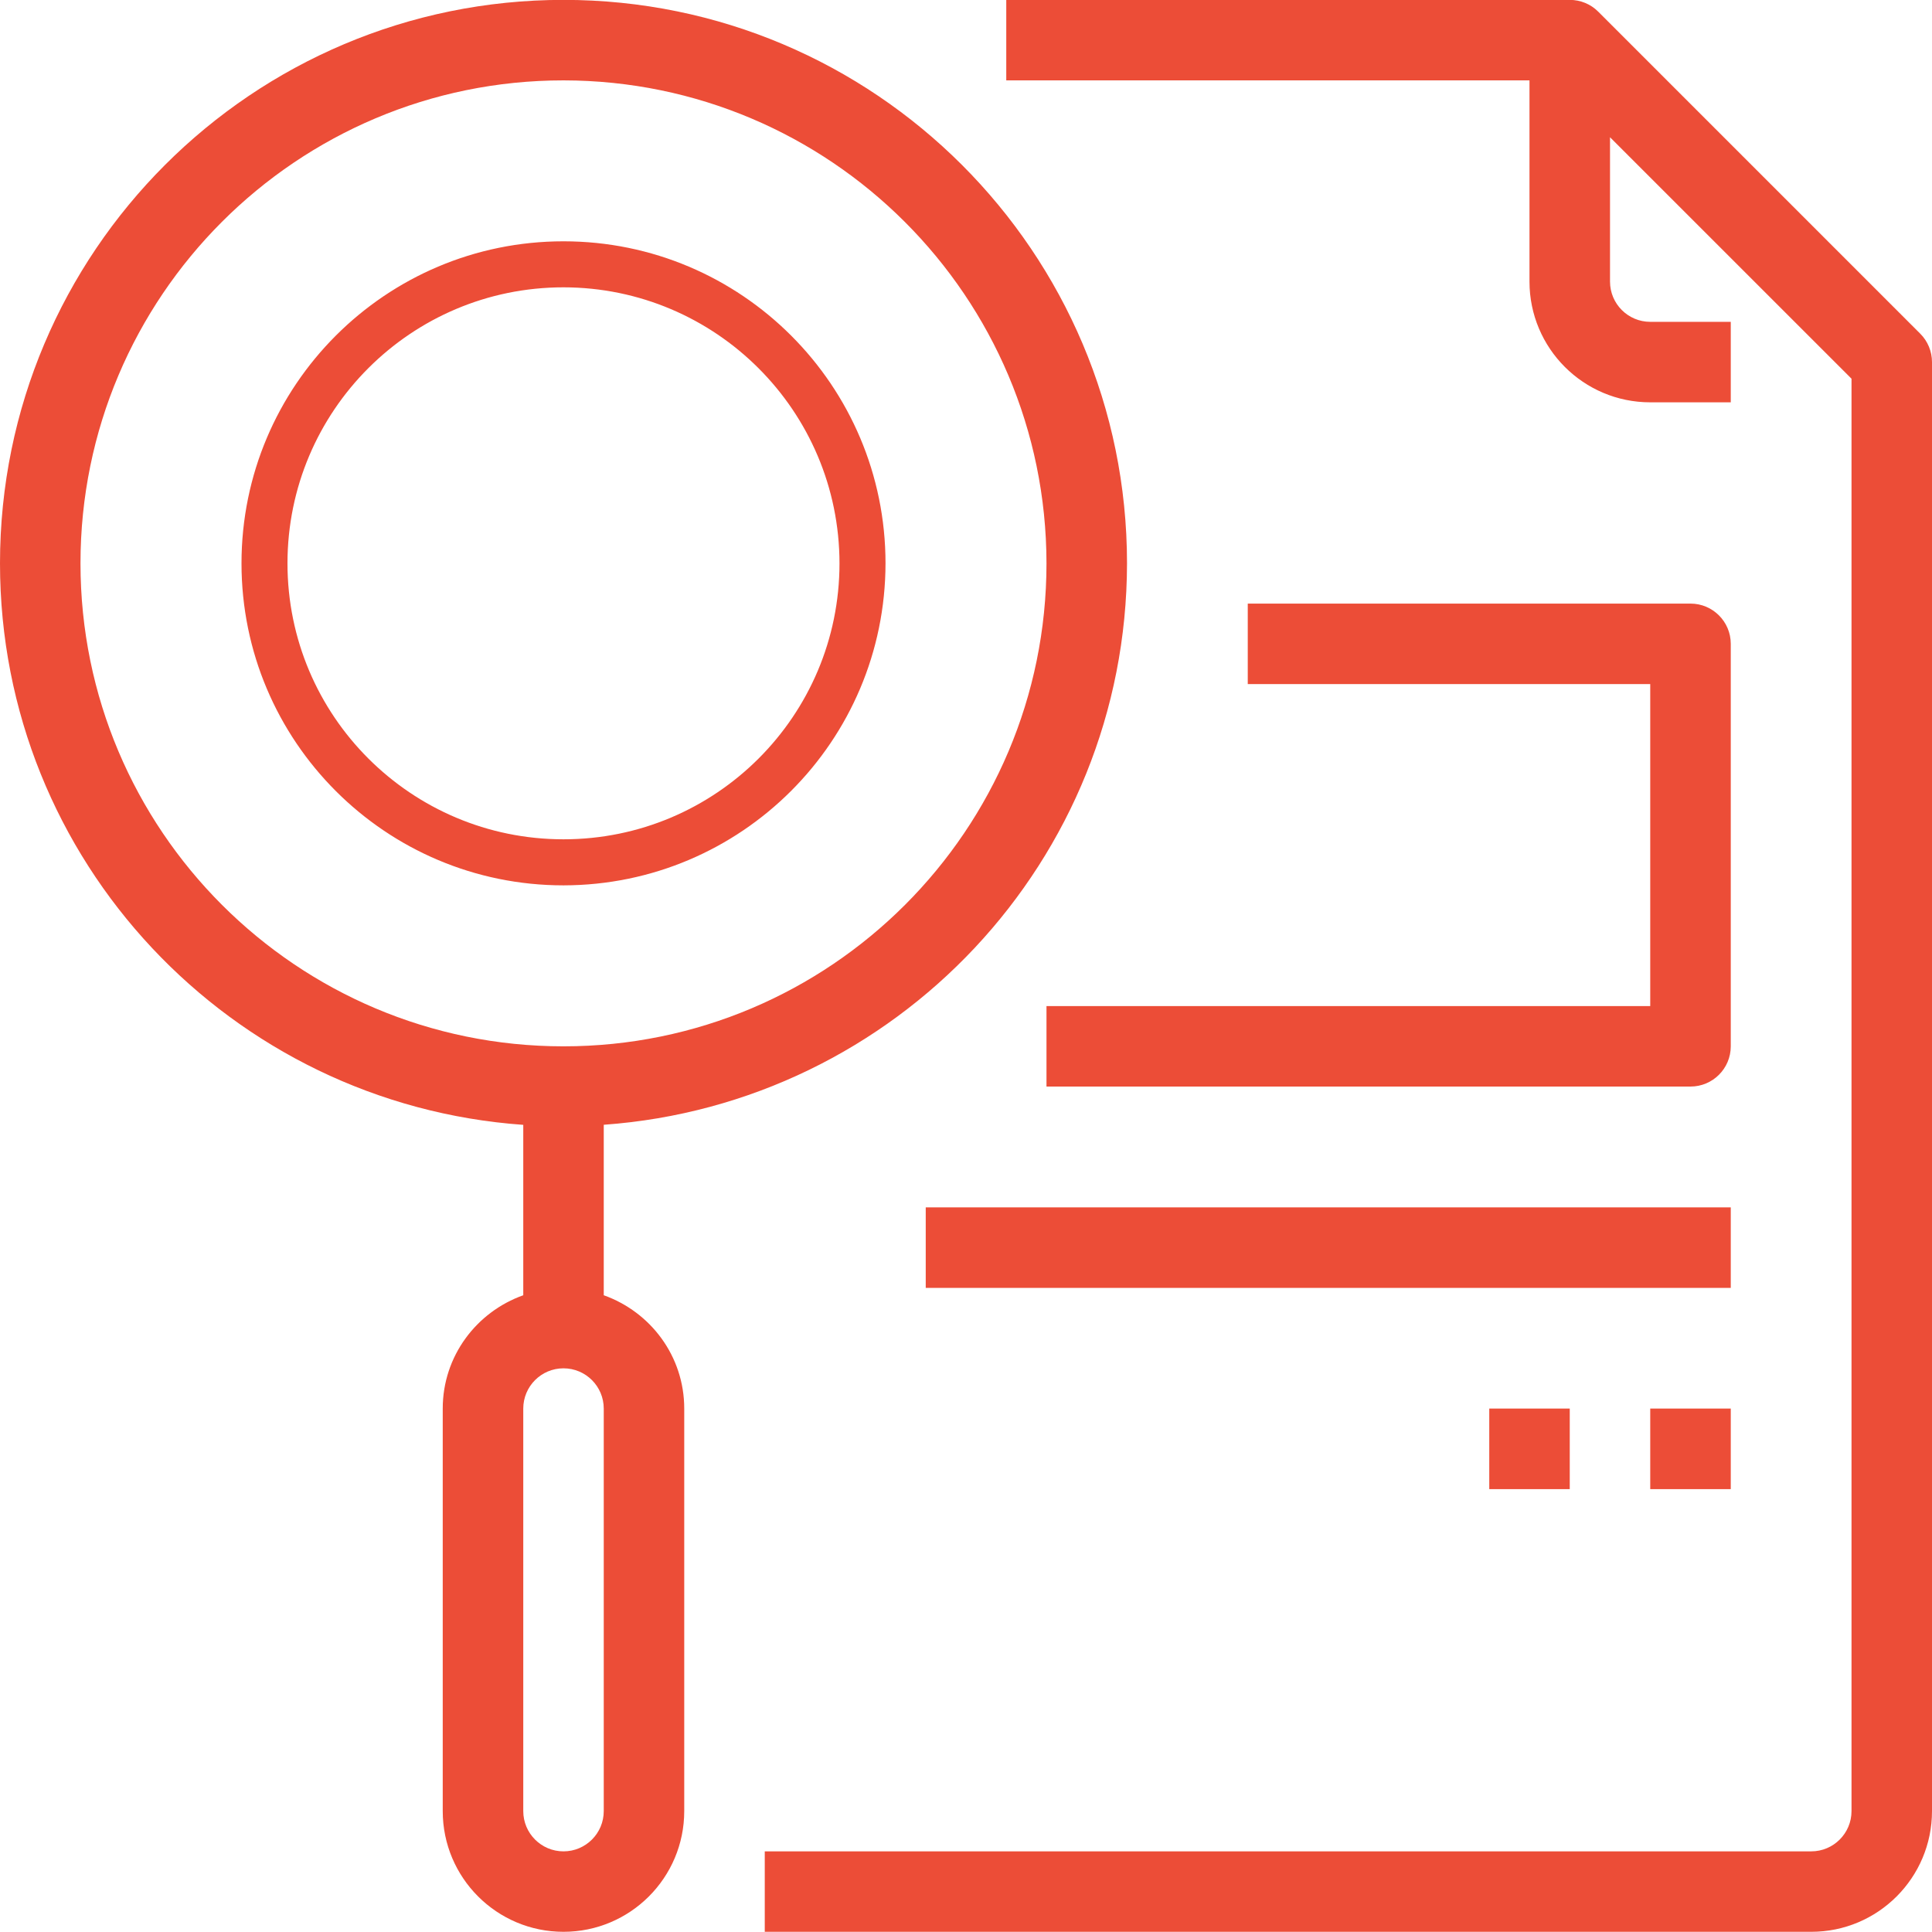
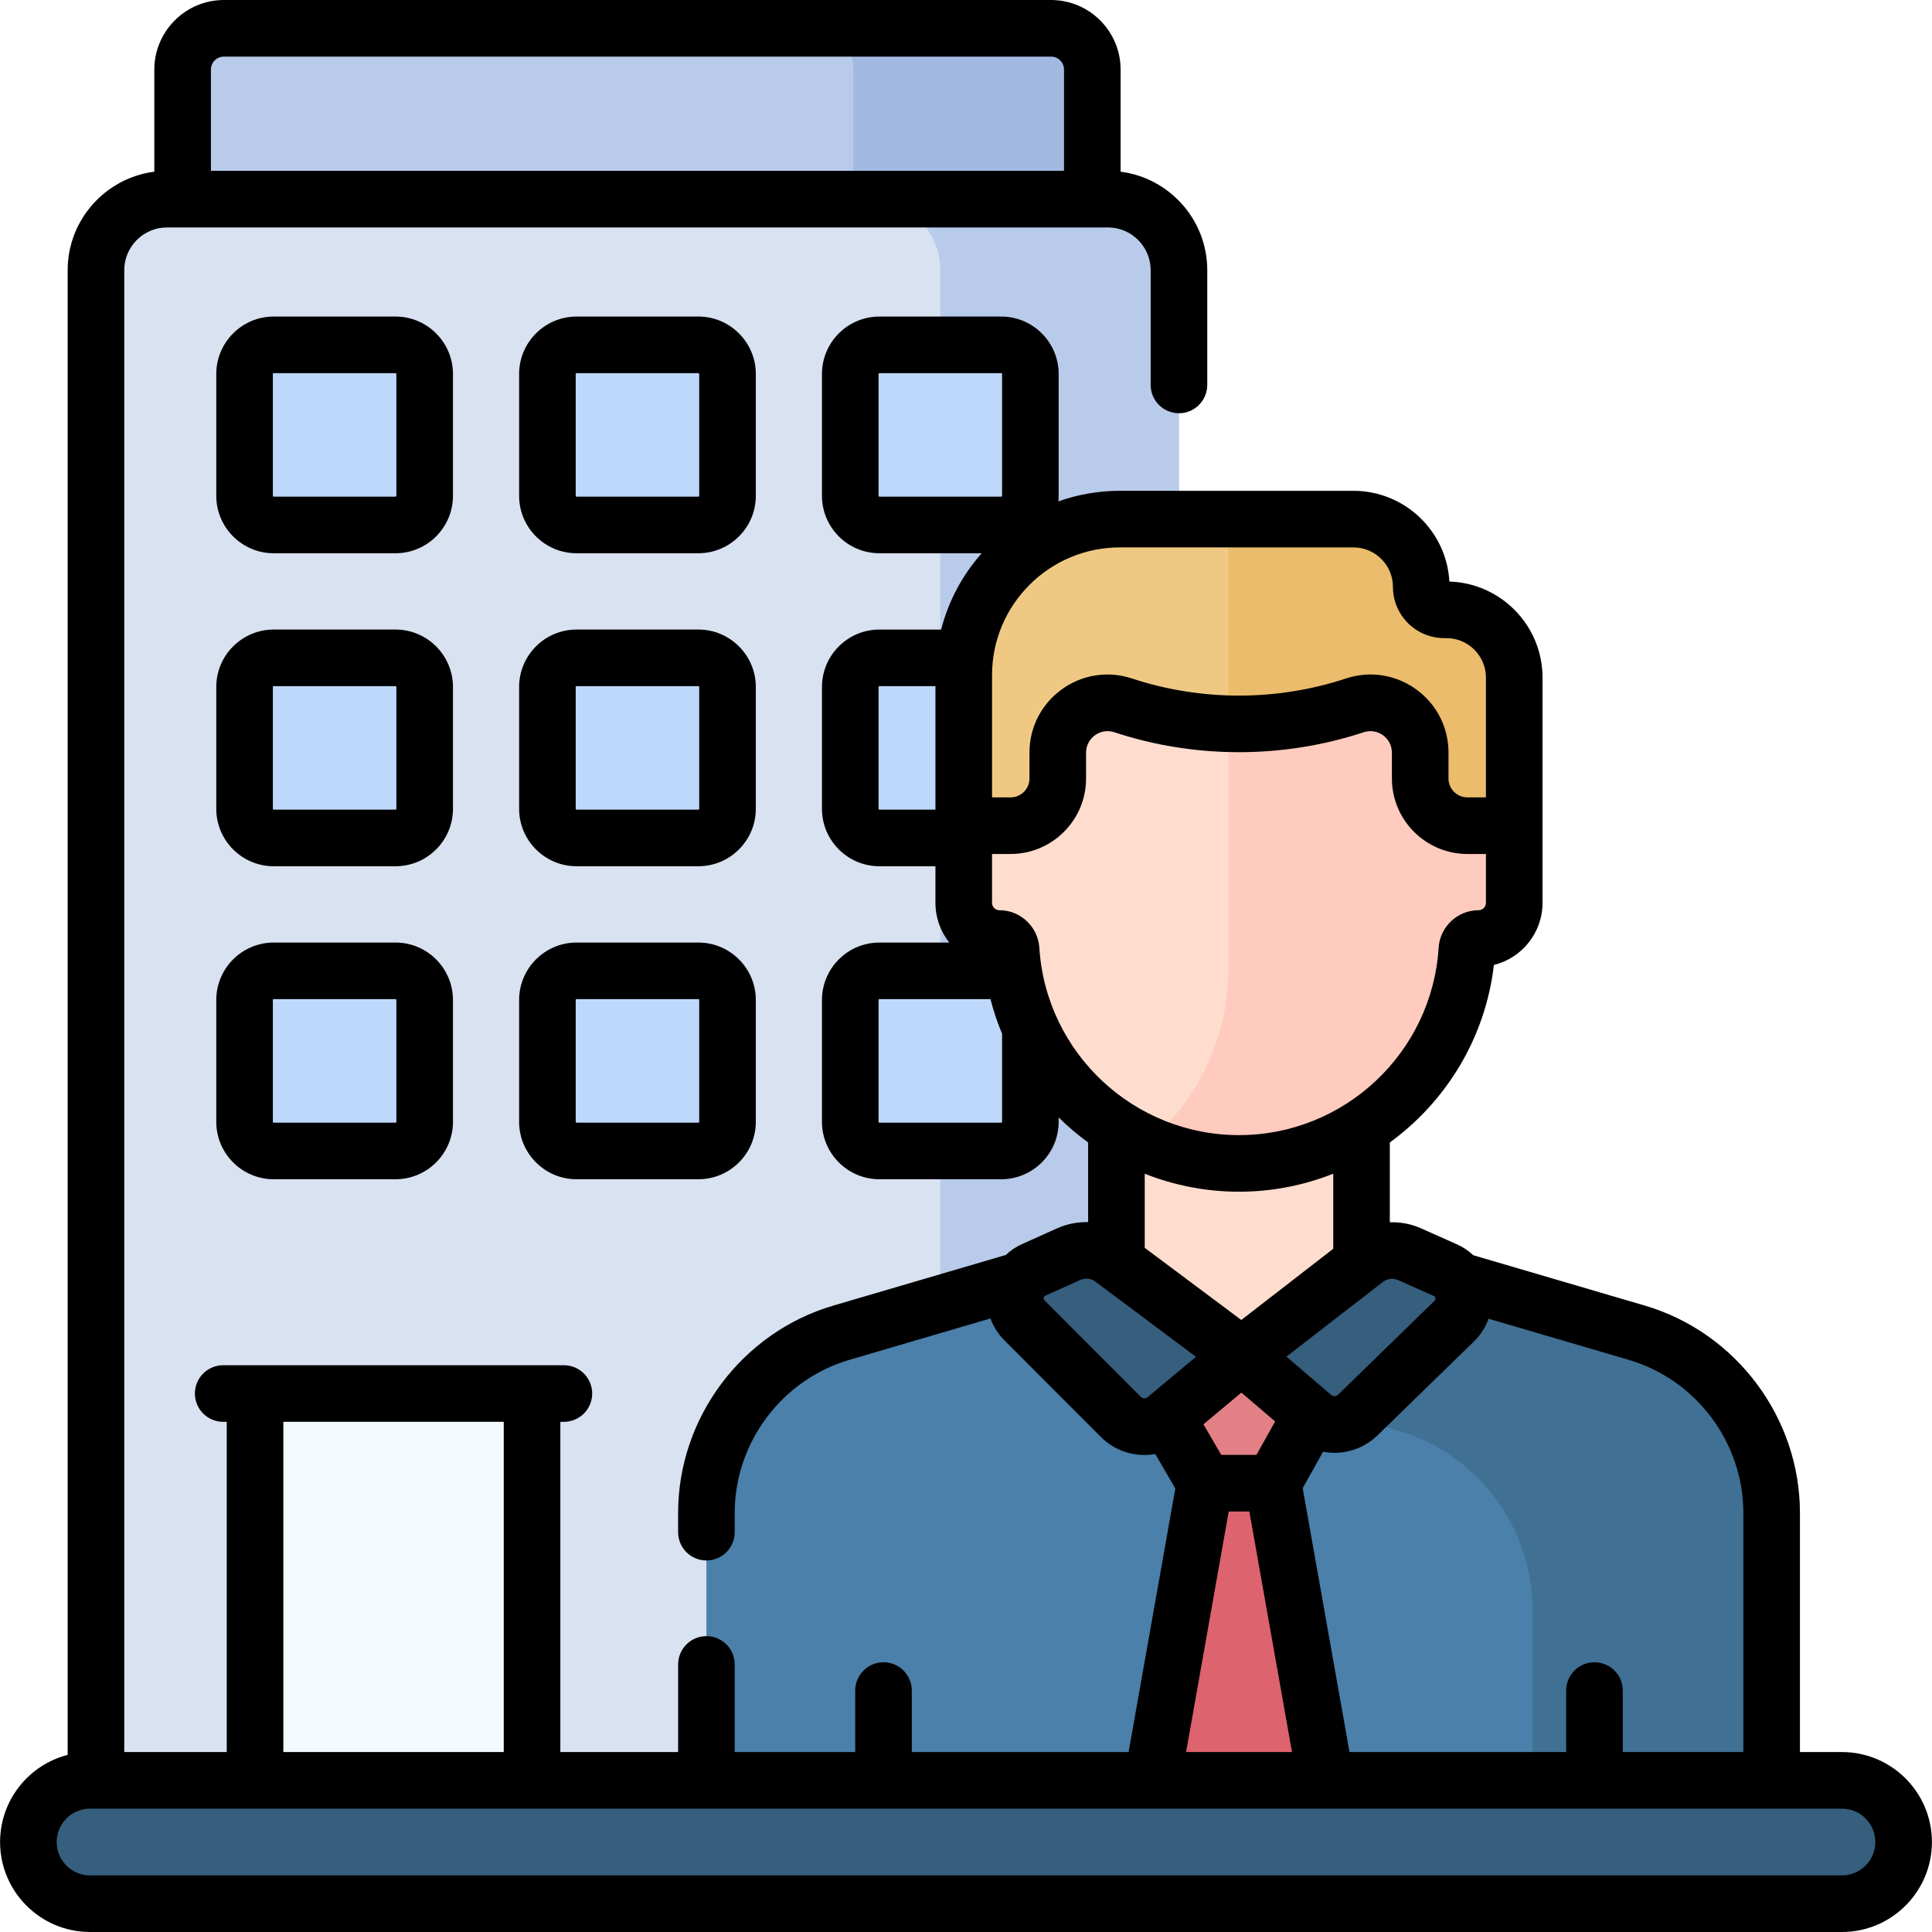
- <svg xmlns="http://www.w3.org/2000/svg" width="50px" height="50px">
-   <path fill-rule="evenodd" fill="#EC4D37" d="M46.875,49.995 L19.792,49.995 L19.792,47.913 L46.875,47.913 C47.450,47.913 47.917,47.446 47.917,46.871 L47.917,9.801 L41.667,3.552 L41.667,7.287 C41.667,7.862 42.133,8.329 42.708,8.329 L44.792,8.329 L44.792,10.412 L42.708,10.412 C40.982,10.412 39.583,9.013 39.583,7.287 L39.583,2.080 L26.042,2.080 L26.042,-0.003 L40.625,-0.003 C40.901,-0.003 41.166,0.105 41.361,0.301 L49.695,8.635 C49.890,8.829 50.000,9.095 50.000,9.371 L50.000,46.871 C50.000,48.596 48.601,49.995 46.875,49.995 ZM32.292,17.704 L32.292,15.621 L43.750,15.621 C44.325,15.621 44.792,16.088 44.792,16.662 L44.792,27.079 C44.792,27.654 44.325,28.120 43.750,28.120 L27.083,28.120 L27.083,26.037 L42.708,26.037 L42.708,17.704 L32.292,17.704 ZM44.792,38.539 L42.708,38.539 L42.708,36.454 L44.792,36.454 L44.792,38.539 ZM38.542,38.539 L38.542,36.454 L40.625,36.454 L40.625,38.539 L38.542,38.539 ZM23.958,31.246 L44.792,31.246 L44.792,33.330 L23.958,33.330 L23.958,31.246 ZM15.625,29.109 L15.625,33.521 C16.836,33.952 17.708,35.096 17.708,36.454 L17.708,46.871 C17.708,48.596 16.309,49.995 14.583,49.995 C12.857,49.995 11.458,48.596 11.458,46.871 L11.458,36.454 C11.458,35.096 12.331,33.952 13.542,33.521 L13.542,29.111 C5.976,28.574 -0.000,22.283 -0.000,14.579 C-0.000,6.525 6.529,-0.003 14.583,-0.003 C22.637,-0.003 29.167,6.525 29.167,14.579 C29.158,22.279 23.187,28.566 15.625,29.109 ZM13.542,46.871 C13.542,47.446 14.008,47.913 14.583,47.913 C15.159,47.913 15.625,47.446 15.625,46.871 L15.625,36.454 C15.625,35.879 15.159,35.412 14.583,35.412 C14.008,35.412 13.542,35.879 13.542,36.454 L13.542,46.871 ZM14.583,2.080 C7.680,2.080 2.083,7.676 2.083,14.579 C2.083,21.482 7.680,27.079 14.583,27.079 C21.487,27.079 27.083,21.482 27.083,14.579 C27.076,7.679 21.484,2.087 14.583,2.080 ZM14.583,22.913 C9.981,22.913 6.250,19.182 6.250,14.579 C6.250,9.977 9.981,6.245 14.583,6.245 C19.186,6.245 22.917,9.977 22.917,14.579 C22.912,19.180 19.184,22.907 14.583,22.913 ZM14.583,7.436 C10.638,7.436 7.440,10.635 7.440,14.579 C7.440,18.524 10.638,21.721 14.583,21.721 C18.528,21.721 21.726,18.524 21.726,14.579 C21.722,10.636 18.526,7.440 14.583,7.436 Z" />
+ <svg xmlns="http://www.w3.org/2000/svg" id="Capa_1" enable-background="new 0 0 512 512" height="512" viewBox="0 0 512 512" width="512">
+   <g>
+     <g>
+       <g>
+         <g>
+           <g>
+             <g>
+               <g>
+                 <g>
+                   <path d="m289.476 88.562h-241.081v-70.113c0-6.047 4.902-10.95 10.95-10.95h219.181c6.047 0 10.95 4.902 10.95 10.95z" fill="#b9cbea" />
+                   <path d="m278.526 7.5h-63.322c6.047 0 10.95 4.902 10.95 10.95v70.113h63.322v-70.114c0-6.047-4.903-10.949-10.95-10.949z" fill="#a2b9e2" />
+                   <g>
+                     <g>
+                       <g>
+                         <g>
+                           <path d="m312.438 485.287h-287.005v-413.684c0-10.397 8.429-18.826 18.826-18.826h249.353c10.397 0 18.826 8.429 18.826 18.826z" fill="#d8e2f1" />
+                         </g>
+                       </g>
+                     </g>
+                   </g>
+                   <path d="m293.612 52.777h-63.245c10.397 0 18.826 8.429 18.826 18.826v413.684h63.245v-413.684c0-10.398-8.429-18.826-18.826-18.826z" fill="#b9cbea" />
+                   <path d="m67.591 369.299h73.406v115.988h-73.406z" fill="#f4fbff" />
+                 </g>
+               </g>
+             </g>
+             <g fill="#bed8fb">
+               <path d="m64.813 131.393v-32.281c0-4.266 3.458-7.723 7.723-7.723h32.281c4.266 0 7.723 3.458 7.723 7.723v32.281c0 4.266-3.458 7.723-7.723 7.723h-32.281c-4.265.001-7.723-3.457-7.723-7.723z" />
+               <path d="m145.072 131.393v-32.281c0-4.266 3.458-7.723 7.723-7.723h32.281c4.266 0 7.723 3.458 7.723 7.723v32.281c0 4.266-3.458 7.723-7.723 7.723h-32.281c-4.265.001-7.723-3.457-7.723-7.723z" />
+               <path d="m225.33 131.393v-32.281c0-4.266 3.458-7.723 7.723-7.723h32.281c4.266 0 7.723 3.458 7.723 7.723v32.281c0 4.266-3.458 7.723-7.723 7.723h-32.281c-4.265.001-7.723-3.457-7.723-7.723z" />
+               <path d="m64.813 214.341v-32.281c0-4.266 3.458-7.723 7.723-7.723h32.281c4.266 0 7.723 3.458 7.723 7.723v32.281c0 4.266-3.458 7.723-7.723 7.723h-32.281c-4.265.001-7.723-3.457-7.723-7.723z" />
+               <path d="m145.072 214.341v-32.281c0-4.266 3.458-7.723 7.723-7.723h32.281c4.266 0 7.723 3.458 7.723 7.723v32.281c0 4.266-3.458 7.723-7.723 7.723h-32.281c-4.265.001-7.723-3.457-7.723-7.723z" />
+               <path d="m225.33 214.341v-32.281c0-4.266 3.458-7.723 7.723-7.723h32.281c4.266 0 7.723 3.458 7.723 7.723v32.281c0 4.266-3.458 7.723-7.723 7.723h-32.281c-4.265.001-7.723-3.457-7.723-7.723z" />
+               <path d="m64.813 297.289v-32.281c0-4.266 3.458-7.723 7.723-7.723h32.281c4.266 0 7.723 3.458 7.723 7.723v32.281c0 4.266-3.458 7.723-7.723 7.723h-32.281c-4.265.001-7.723-3.457-7.723-7.723z" />
+               <path d="m145.072 297.289v-32.281c0-4.266 3.458-7.723 7.723-7.723h32.281c4.266 0 7.723 3.458 7.723 7.723v32.281c0 4.266-3.458 7.723-7.723 7.723h-32.281c-4.265.001-7.723-3.457-7.723-7.723z" />
+               <path d="m225.33 297.289v-32.281c0-4.266 3.458-7.723 7.723-7.723h32.281c4.266 0 7.723 3.458 7.723 7.723v32.281c0 4.266-3.458 7.723-7.723 7.723h-32.281c-4.265.001-7.723-3.457-7.723-7.723z" />
+             </g>
+           </g>
+         </g>
+       </g>
+       <g>
+         <g>
+           <path d="m376.644 155.538c0-9.924-8.045-17.968-17.968-17.968h-61.92c-22.839 0-41.354 18.515-41.354 41.354v45.914h145.885v-45.262c0-9.924-8.045-17.968-17.968-17.968h-.605c-3.353-.001-6.07-2.718-6.07-6.07z" fill="#efc984" />
+           <path d="m383.318 161.607h-.605c-3.352 0-6.069-2.717-6.069-6.069 0-9.924-8.045-17.968-17.969-17.968h-33.149v87.268h75.76v-45.262c.001-9.924-8.044-17.969-17.968-17.969z" fill="#eabc6b" />
+           <path d="m282.11 335.824-59.145 17.359c-21.197 6.221-35.757 25.669-35.757 47.76v84.172h282.297v-84.175c0-22.09-14.558-41.537-35.753-47.759l-57.295-16.821z" fill="#4a80aa" />
+           <path d="m433.751 353.181-57.295-16.821-63.468-.361c.087 15.584 10.388 29.264 25.341 33.654l32.101 9.424c21.195 6.222 35.753 25.669 35.753 47.759v58.279h63.322v-84.175c0-22.09-14.559-41.537-35.754-47.759z" fill="#407093" />
+           <path d="m337.376 393.061h-18.039l-16.292 91.916.074.138h50.582z" fill="#dd636e" />
+           <g>
+             <g>
+               <g>
+                 <g>
+                   <g>
+                     <path d="m360.822 347.692v-52.204h-64.955v52.204c0 17.937 32.477 19.531 32.477 19.531s32.478-1.594 32.478-19.531z" fill="#ffddce" />
+                   </g>
+                 </g>
+               </g>
+             </g>
+             <path d="m401.287 218.813h-12.416c-6.905 0-12.503-5.598-12.503-12.503v-6.843c0-8.995-8.8-15.355-17.341-12.532-19.918 6.583-41.425 6.585-61.344.004l-.023-.008c-8.54-2.821-17.339 3.539-17.339 12.533v6.845c0 6.905-5.598 12.503-12.503 12.503h-12.416v20.446c0 5.224 4.235 9.46 9.46 9.46 1.648 0 2.99 1.291 3.093 2.936 1.994 31.625 28.261 56.662 60.389 56.662 32.129 0 58.395-25.036 60.389-56.662.104-1.645 1.445-2.936 3.093-2.936 5.224 0 9.46-4.235 9.46-9.46v-20.445z" fill="#ffddce" />
+             <path d="m388.871 218.813c-6.905 0-12.503-5.598-12.503-12.503v-6.843c0-8.995-8.8-15.355-17.341-12.532-10.866 3.591-22.205 5.209-33.501 4.882v65.9c-.276 18.244-8.628 34.522-21.631 45.44 7.477 3.308 15.744 5.159 24.448 5.159 32.128 0 58.395-25.036 60.389-56.662.104-1.645 1.445-2.936 3.093-2.936 5.224 0 9.46-4.235 9.46-9.46v-20.446h-12.414z" fill="#ffcbbe" />
+           </g>
+           <g fill="#365e7d">
+             <path d="m283.205 332.364-9.25 4.153c-5.28 2.371-6.554 9.292-2.465 13.388l25.617 25.656c3.249 3.163 8.364 3.358 11.844.451l20.087-16.779-34.246-25.59c-3.344-2.499-7.779-2.988-11.587-1.279z" />
+             <path d="m361.879 333.803-32.841 25.43 18.879 16.142c3.459 2.957 8.597 2.809 11.879-.344l25.629-24.959c4.189-4.079 2.937-11.099-2.404-13.479l-9.429-4.202c-3.866-1.722-8.366-1.179-11.713 1.412z" />
+           </g>
+         </g>
+         <path d="m329.038 359.233-19.779 16.519 10.078 17.309h18.039l10.078-18.061z" fill="#e28086" />
+       </g>
+       <path d="m488.135 504.5h-464.27c-9.027 0-16.345-7.318-16.345-16.345 0-9.027 7.318-16.345 16.345-16.345h464.269c9.027 0 16.345 7.318 16.345 16.345.001 9.028-7.317 16.345-16.344 16.345z" fill="#365e7d" />
+     </g>
+     <g>
+       <path d="m120.04 99.112c0-8.394-6.829-15.223-15.222-15.223h-32.281c-8.394 0-15.223 6.829-15.223 15.223v32.282c0 8.394 6.83 15.223 15.223 15.223h32.282c8.394 0 15.222-6.829 15.222-15.223v-32.282zm-14.998 32.281c0 .124-.101.224-.224.224h-32.281c-.124 0-.225-.101-.225-.224v-32.281c0-.124.101-.224.225-.224h32.282c.123 0 .224.101.224.224v32.281z" />
+       <path d="m200.299 99.112c0-8.394-6.829-15.223-15.222-15.223h-32.282c-8.394 0-15.223 6.829-15.223 15.223v32.282c0 8.394 6.83 15.223 15.223 15.223h32.282c8.394 0 15.222-6.829 15.222-15.223zm-14.998 32.281c0 .124-.101.224-.224.224h-32.282c-.124 0-.225-.101-.225-.224v-32.281c0-.124.101-.224.225-.224h32.282c.123 0 .224.101.224.224z" />
+       <path d="m120.04 182.06c0-8.394-6.829-15.223-15.222-15.223h-32.281c-8.394 0-15.223 6.829-15.223 15.223v32.282c0 8.394 6.83 15.223 15.223 15.223h32.282c8.394 0 15.222-6.829 15.222-15.223v-32.282zm-14.998 32.281c0 .124-.101.224-.224.224h-32.281c-.124 0-.225-.101-.225-.224v-32.281c0-.124.101-.224.225-.224h32.282c.123 0 .224.101.224.224v32.281z" />
+       <path d="m200.299 182.06c0-8.394-6.829-15.223-15.222-15.223h-32.282c-8.394 0-15.223 6.829-15.223 15.223v32.282c0 8.394 6.83 15.223 15.223 15.223h32.282c8.394 0 15.222-6.829 15.222-15.223zm-14.998 32.281c0 .124-.101.224-.224.224h-32.282c-.124 0-.225-.101-.225-.224v-32.281c0-.124.101-.224.225-.224h32.282c.123 0 .224.101.224.224z" />
+       <path d="m104.818 249.785h-32.281c-8.394 0-15.223 6.829-15.223 15.223v32.282c0 8.394 6.83 15.223 15.223 15.223h32.282c8.394 0 15.222-6.829 15.222-15.223v-32.282c-.001-8.394-6.829-15.223-15.223-15.223zm.224 47.505c0 .124-.101.224-.224.224h-32.281c-.124 0-.225-.101-.225-.224v-32.282c0-.124.101-.224.225-.224h32.282c.123 0 .224.101.224.224v32.282z" />
+       <path d="m185.077 249.785h-32.282c-8.394 0-15.223 6.829-15.223 15.223v32.282c0 8.394 6.83 15.223 15.223 15.223h32.282c8.394 0 15.222-6.829 15.222-15.223v-32.282c0-8.394-6.828-15.223-15.222-15.223zm.224 47.505c0 .124-.101.224-.224.224h-32.282c-.124 0-.225-.101-.225-.224v-32.282c0-.124.101-.224.225-.224h32.282c.123 0 .224.101.224.224z" />
+       <path d="m488.134 464.311h-11.13v-63.371c0-25.245-16.918-47.843-41.141-54.955l-45.42-13.334c-1.28-1.201-2.756-2.189-4.369-2.907l-9.43-4.202c-2.668-1.188-5.512-1.717-8.324-1.629v-21.145c14.925-10.878 25.322-27.679 27.575-47.043 7.393-1.827 12.891-8.517 12.891-16.466v-20.446-39.238c0-13.78-11.001-25.038-24.682-25.456-.739-13.385-11.862-24.049-25.429-24.049h-61.92c-5.705 0-11.18.992-16.274 2.797.047-.486.075-.977.075-1.475v-32.28c0-8.394-6.829-15.223-15.222-15.223h-32.282c-8.394 0-15.223 6.829-15.223 15.223v32.282c0 8.394 6.83 15.223 15.223 15.223h27.102c-5.051 5.715-8.793 12.61-10.738 20.221h-16.364c-8.394 0-15.223 6.829-15.223 15.223v32.282c0 8.394 6.83 15.223 15.223 15.223h14.848v9.694c0 3.974 1.374 7.633 3.671 10.527h-18.52c-8.394 0-15.223 6.829-15.223 15.223v32.282c0 8.394 6.83 15.222 15.223 15.222h32.282c8.394 0 15.222-6.829 15.222-15.222v-1.155c2.432 2.402 5.044 4.618 7.81 6.634v21.104c-2.788-.067-5.603.469-8.235 1.651l-9.249 4.153c-1.603.719-3.068 1.705-4.339 2.901l-45.692 13.411c-24.225 7.11-41.144 29.708-41.144 54.955v5.092c0 4.142 3.357 7.499 7.499 7.499s7.499-3.358 7.499-7.499v-5.092c0-18.635 12.488-35.316 30.37-40.564l37.414-10.981c.767 2.121 1.999 4.109 3.693 5.806l25.619 25.653c.025.025.05.05.075.074 3.172 3.088 7.28 4.65 11.402 4.649.962 0 1.924-.089 2.876-.26l5.319 9.136-12.381 69.852h-57.454v-16.293c0-4.142-3.357-7.499-7.499-7.499s-7.499 3.358-7.499 7.499v16.293h-31.932v-23.217c0-4.142-3.357-7.499-7.499-7.499s-7.499 3.358-7.499 7.499v23.217h-31.212v-87.513h.942c4.142 0 7.499-3.358 7.499-7.499 0-4.142-3.357-7.499-7.499-7.499h-90.29c-4.142 0-7.499 3.358-7.499 7.499 0 4.142 3.357 7.499 7.499 7.499h.942v87.513h-27.159v-392.708c0-6.246 5.082-11.327 11.327-11.327h249.353c6.246 0 11.326 5.081 11.326 11.327v30.41c0 4.142 3.357 7.499 7.499 7.499s7.499-3.358 7.499-7.499v-30.41c0-13.376-10.03-24.446-22.962-26.103v-27.051c.001-10.173-8.276-18.449-18.449-18.449h-219.18c-10.173 0-18.448 8.276-18.448 18.449v27.051c-12.933 1.657-22.963 12.727-22.963 26.103v393.455c-10.288 2.644-17.913 11.996-17.913 23.097 0 13.148 10.696 23.845 23.845 23.845h464.269c13.148 0 23.845-10.697 23.845-23.845s-10.697-23.844-23.846-23.844zm-428.789-449.312h219.18c1.903 0 3.451 1.548 3.451 3.45v26.828h-226.081v-26.828c0-1.903 1.548-3.45 3.45-3.45zm402.661 385.941v63.371h-31.956v-16.293c0-4.142-3.357-7.499-7.499-7.499s-7.499 3.358-7.499 7.499v16.293h-57.423l-12.401-69.929 5.392-9.663c1.004.191 2.02.295 3.037.295 4.092 0 8.181-1.543 11.372-4.609l25.63-24.958c1.762-1.715 3.039-3.771 3.822-5.978l37.159 10.909c17.878 5.248 30.366 21.928 30.366 40.562zm-138.358-15.378-4.722-8.111 10.056-8.4 8.939 7.644-4.948 8.866h-9.325zm46.892-46.32 9.432 4.203c.477.212.617.869.222 1.255l-25.593 24.923c-.504.481-1.281.504-1.81.053l-11.876-10.155 25.556-19.788c1.165-.903 2.725-1.09 4.069-.491zm-11.864-194.173c5.773 0 10.469 4.696 10.469 10.469 0 7.481 6.086 13.568 13.568 13.568h.605c5.773 0 10.469 4.696 10.469 10.469v31.738h-4.917c-2.759 0-5.004-2.244-5.004-5.003v-6.843c0-11.964-9.821-20.72-20.633-20.72-2.188 0-4.398.353-6.561 1.067-18.26 6.036-38.376 6.038-56.661-.004-13.407-4.43-27.191 5.533-27.191 19.654v6.846c0 2.759-2.245 5.003-5.004 5.003h-4.917v-32.389c0-18.667 15.187-33.855 33.856-33.855zm-125.847-13.676v-32.281c0-.124.101-.224.225-.224h32.282c.123 0 .224.101.224.224v32.282c0 .124-.101.224-.224.224h-32.282c-.124-.001-.225-.101-.225-.225zm0 82.948v-32.281c0-.124.101-.224.225-.224h14.848v32.73h-14.848c-.124-.001-.225-.101-.225-.225zm32.73 82.949c0 .124-.101.224-.224.224h-32.282c-.124 0-.225-.1-.225-.224v-32.282c0-.124.101-.224.225-.224h29.43c.812 3.152 1.84 6.215 3.075 9.169v23.337zm9.881-46.11c-.355-5.585-5.002-9.961-10.578-9.961-1.081 0-1.961-.88-1.961-1.961v-12.946h4.917c11.029 0 20.002-8.973 20.002-20.002v-6.846c0-3.846 3.748-6.647 7.511-5.404 21.298 7.036 44.755 7.034 66.049-.005 3.686-1.217 7.489 1.517 7.489 5.412v6.843c0 11.029 8.973 20.002 20.002 20.002h4.917v12.946c0 1.081-.88 1.961-1.961 1.961-5.577 0-10.223 4.375-10.578 9.964-1.755 27.832-24.993 49.634-52.905 49.634-27.911 0-51.149-21.802-52.904-49.637zm52.905 64.635c8.795 0 17.225-1.695 24.977-4.771v19.899l-24.365 18.867-25.591-19.122v-19.643c7.753 3.075 16.183 4.77 24.979 4.77zm-51.547 28.791c-.406-.406-.221-1.046.229-1.247l9.248-4.152c1.323-.592 2.864-.424 4.028.444l26.644 19.91-12.806 10.696c-.524.437-1.285.416-1.782-.047zm48.826 55.954h5.466l11.306 63.751h-28.071zm-250.534-23.762h58.407v87.513h-58.407zm413.044 120.203h-464.268c-4.878 0-8.846-3.968-8.846-8.846s3.968-8.845 8.846-8.845h464.269c4.878 0 8.846 3.968 8.846 8.845s-3.969 8.846-8.847 8.846z" />
+     </g>
+   </g>
</svg>
